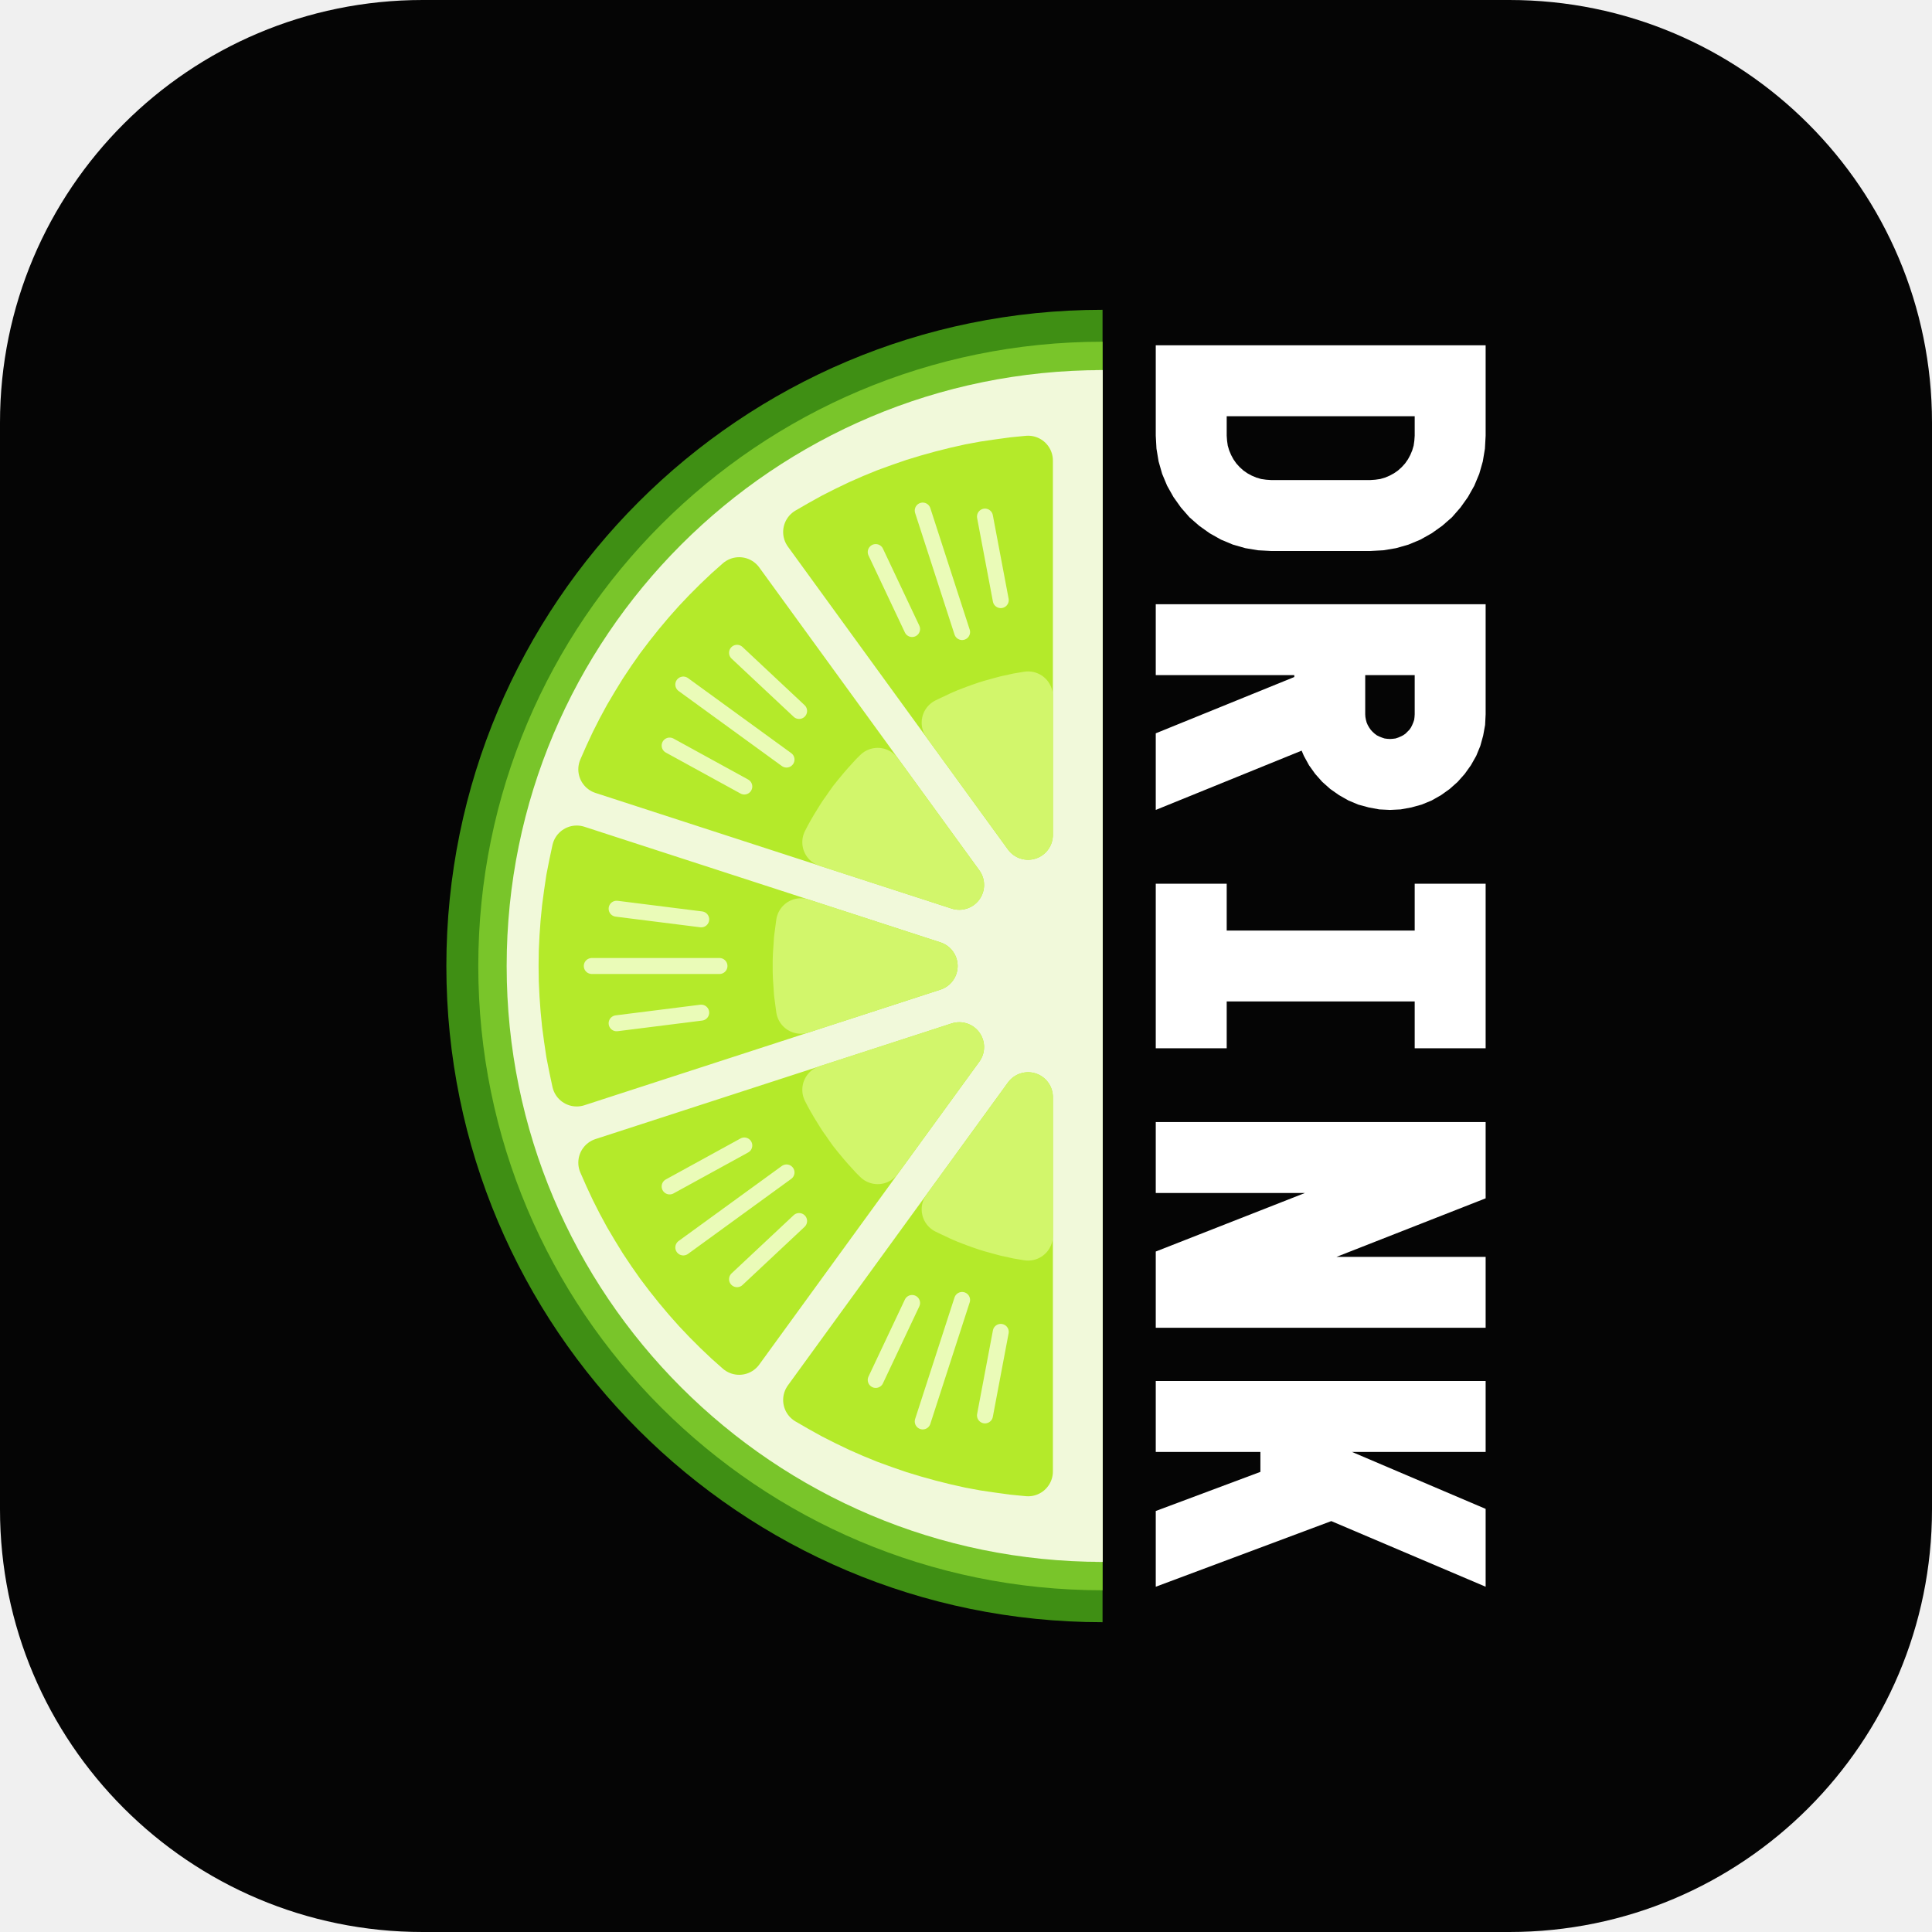
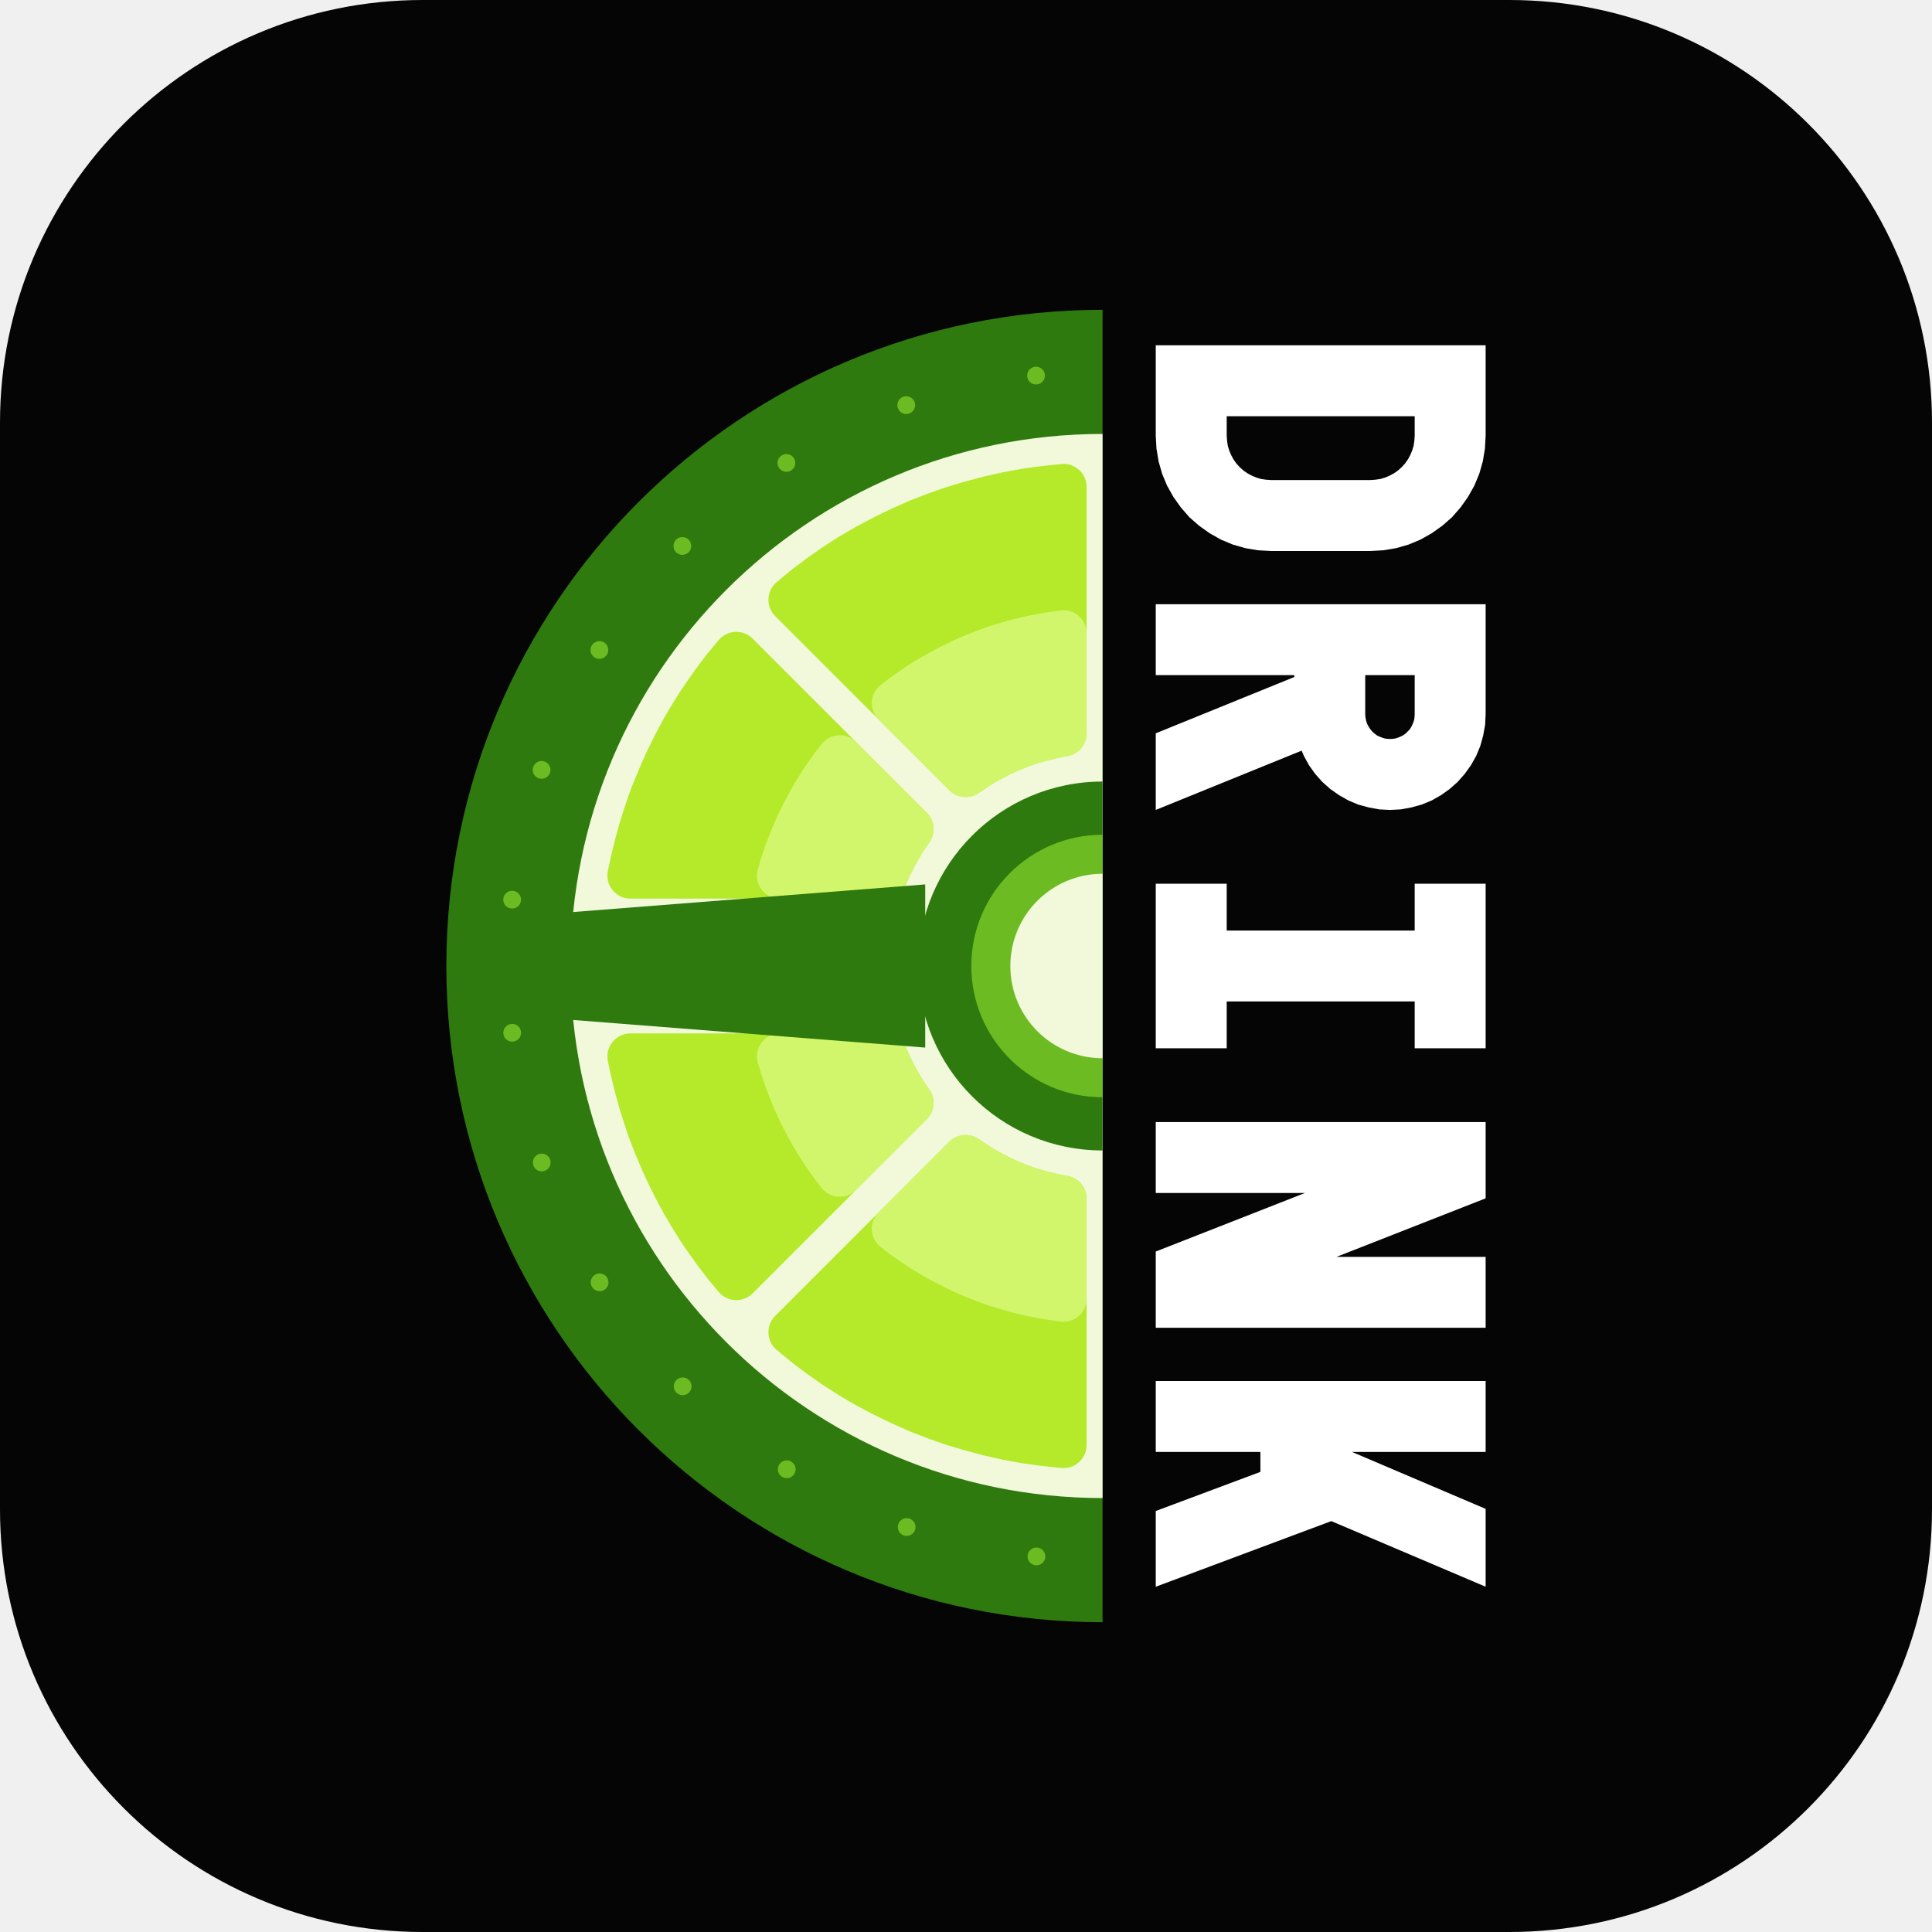
<svg xmlns="http://www.w3.org/2000/svg" viewBox="0 0 512 512" width="512" height="512">
  <rect width="512" height="512" rx="112" fill="#050505" />
  <g transform="translate(21.00 21.00) scale(0.47)">
-     <path fill="#3F8F14" d="M577,130A370 370 0 0 0 577,870Z" />
-     <path fill="#79C52A" d="M577,148A352 352 0 0 0 577,852Z" />
-     <path fill="#F1F9DA" d="M577,164A336 336 0 0 0 577,836Z" />
-     <path fill="#B4EA2A" stroke="#B4EA2A" stroke-width="28" stroke-linejoin="round" d="M535,426.1L535,215L526.8,215.8L518.7,216.9L510.5,218.1L502.4,219.6L494.4,221.4L486.4,223.4L478.5,225.6L470.6,228L462.8,230.7L455.1,233.5L447.5,236.6L440,239.9L432.5,243.5L425.2,247.2L418,251.2L410.9,255.3ZM496.2,454.3L372.1,283.5L365.9,289L359.9,294.7L354.1,300.5L348.5,306.4L343,312.6L337.7,318.9L332.6,325.3L327.6,331.9L322.9,338.6L318.3,345.5L314,352.5L309.8,359.6L305.9,366.8L302.2,374.1L298.7,381.6L295.4,389.1ZM481.3,500L280.5,434.8L278.8,442.8L277.2,450.9L276,459L274.9,467.2L274.1,475.3L273.5,483.6L273.1,491.8L273,500L273.1,508.2L273.5,516.4L274.1,524.7L274.9,532.8L276,541L277.2,549.1L278.8,557.2L280.5,565.2ZM496.2,545.7L295.4,610.9L298.7,618.4L302.2,625.9L305.9,633.2L309.8,640.4L314,647.5L318.3,654.5L322.9,661.4L327.6,668.1L332.6,674.7L337.7,681.1L343,687.4L348.5,693.6L354.1,699.5L359.9,705.3L365.9,711L372.1,716.5ZM535,573.9L410.9,744.7L418,748.8L425.2,752.8L432.5,756.5L440,760.1L447.5,763.4L455.1,766.5L462.8,769.3L470.6,772L478.5,774.4L486.4,776.6L494.4,778.6L502.4,780.4L510.5,781.9L518.7,783.1L526.8,784.2L535,785Z" />
-     <path fill="#D2F66B" stroke="#D2F66B" stroke-width="28" stroke-linejoin="round" d="M535,426.1L535,347.9L532,348.4L529,348.9L526.1,349.6L523.1,350.2L520.1,351L517.2,351.8L514.3,352.6L511.4,353.5L508.5,354.5L505.7,355.5L502.8,356.6L500,357.7L497.2,358.9L494.5,360.2L491.7,361.5L489,362.8ZM496.2,454.3L450.2,391L448,393.2L446,395.4L443.9,397.7L441.9,400L440,402.3L438.1,404.6L436.2,407L434.4,409.5L432.7,412L430.9,414.5L429.3,417L427.7,419.6L426.1,422.2L424.6,424.8L423.1,427.5L421.7,430.2ZM481.3,500L406.9,475.8L406.5,478.8L406.1,481.8L405.7,484.8L405.5,487.9L405.3,490.9L405.1,493.9L405,497L405,500L405,503L405.1,506.1L405.3,509.1L405.5,512.1L405.7,515.2L406.1,518.2L406.5,521.2L406.9,524.2ZM496.2,545.7L421.7,569.8L423.1,572.5L424.6,575.2L426.1,577.8L427.7,580.4L429.3,583L430.9,585.5L432.7,588L434.4,590.5L436.2,593L438.1,595.4L440,597.7L441.9,600L443.9,602.3L446,604.6L448,606.8L450.2,609ZM535,573.9L489,637.2L491.7,638.5L494.5,639.8L497.2,641.1L500,642.3L502.8,643.4L505.7,644.5L508.5,645.5L511.4,646.5L514.3,647.4L517.2,648.2L520.1,649L523.1,649.8L526.1,650.4L529,651.1L532,651.6L535,652.1Z" />
-     <path fill="none" stroke="#EAFBB8" stroke-width="9" stroke-linecap="round" d="M519.6,293.7L510.7,246.6M497.8,311.7L475.6,243.2M469.6,310L449.1,266.6M405.9,356.2L370.9,323.4M398.8,383.6L340.6,341.3M375,398.8L332.9,375.7M350.7,473.7L303,467.7M361,500L289,500M350.7,526.3L303,532.3M375,601.2L332.9,624.3M398.8,616.4L340.6,658.7M405.9,643.8L370.9,676.6M469.6,690L449.1,733.4M497.8,688.3L475.6,756.8M519.6,706.3L510.7,753.4" />
-     <rect x="573" y="164" width="4" height="672" fill="#F1F9DA" />
+     <path fill="#2F7A0E" d="M577,130A370 370 0 0 0 577,870Z" />
+     <path fill="none" stroke="#6DBB22" stroke-width="10" stroke-linecap="round" stroke-dasharray="0 75.2" stroke-dashoffset="-37.6" d="M577,165A335 335 0 0 0 577,835" />
+     <path fill="#F1F9DA" d="M577,200A300 300 0 0 0 577,800Z" />
+     <path fill="#B4EA2A" stroke="#B4EA2A" stroke-width="26" stroke-linejoin="round" d="M555,229.9L544.5,231L534.1,232.4L523.7,234.3L513.4,236.6L503.2,239.3L493.1,242.3L483.1,245.8L473.3,249.6L463.6,253.9L454.1,258.5L444.8,263.4L435.7,268.7L426.8,274.4L418.2,280.4L409.7,286.8L401.6,293.5L499.8,391.7L502.9,389.6L506.1,387.5L509.3,385.5L512.5,383.7L515.9,381.9L519.2,380.2L522.6,378.6L526.1,377.1L529.6,375.7L533.1,374.4L536.7,373.2L540.3,372.2L544,371.2L547.6,370.3L551.3,369.5L555,368.8ZM370.5,324.6L364.9,331.3L359.6,338.2L354.5,345.3L349.6,352.5L345,359.9L340.6,367.4L336.5,375.1L332.6,382.9L329,390.8L325.6,398.9L322.4,407L319.6,415.3L317,423.6L314.7,432L312.6,440.5L310.8,449L454.2,449L454.9,447.3L455.7,445.6L456.4,443.8L457.2,442.2L458.1,440.5L458.9,438.8L459.8,437.1L460.7,435.5L461.6,433.9L462.6,432.2L463.5,430.6L464.5,429L465.5,427.5L466.6,425.9L467.6,424.3L468.7,422.8ZM310.8,551L312.6,559.5L314.7,568L317,576.4L319.6,584.7L322.4,593L325.6,601.1L329,609.2L332.6,617.1L336.5,624.9L340.6,632.6L345,640.1L349.6,647.5L354.5,654.7L359.6,661.8L364.9,668.7L370.5,675.4L468.7,577.2L467.6,575.7L466.6,574.1L465.5,572.5L464.5,571L463.5,569.4L462.6,567.8L461.6,566.1L460.7,564.5L459.8,562.9L458.9,561.2L458.1,559.5L457.2,557.8L456.4,556.2L455.7,554.4L454.9,552.7L454.2,551ZM401.6,706.5L409.7,713.2L418.2,719.6L426.8,725.6L435.7,731.3L444.8,736.6L454.1,741.5L463.6,746.1L473.3,750.4L483.1,754.2L493.1,757.7L503.2,760.7L513.4,763.4L523.7,765.7L534.1,767.6L544.5,769L555,770.1L555,631.2L551.3,630.5L547.6,629.7L544,628.8L540.3,627.8L536.7,626.8L533.1,625.6L529.6,624.3L526.1,622.9L522.6,621.4L519.2,619.8L515.9,618.1L512.5,616.3L509.3,614.5L506.1,612.5L502.9,610.4L499.8,608.3Z" />
+     <path fill="#D2F66B" stroke="#D2F66B" stroke-width="26" stroke-linejoin="round" d="M555,312.4L548.5,313.3L542.1,314.4L535.7,315.7L529.4,317.2L523.1,319L516.9,320.9L510.8,323.1L504.7,325.5L498.7,328.1L492.9,330.9L487.1,333.9L481.4,337.1L475.8,340.5L470.4,344.1L465.1,347.8L459.9,351.8L499.8,391.7L502.9,389.6L506.1,387.5L509.3,385.5L512.5,383.7L515.9,381.9L519.2,380.2L522.6,378.6L526.1,377.1L529.6,375.7L533.1,374.4L536.7,373.2L540.3,372.2L544,371.2L547.6,370.3L551.3,369.5L555,368.8ZM428.8,382.9L425.9,386.6L423.2,390.4L420.5,394.2L418,398.1L415.5,402.1L413.1,406.1L410.9,410.2L408.7,414.3L406.6,418.5L404.7,422.7L402.8,427L401.1,431.3L399.4,435.7L397.9,440.1L396.5,444.5L395.1,449L454.2,449L454.9,447.3L455.7,445.6L456.4,443.8L457.2,442.2L458.1,440.5L458.9,438.8L459.8,437.1L460.7,435.5L461.6,433.9L462.6,432.2L463.5,430.6L464.5,429L465.5,427.5L466.6,425.9L467.6,424.3L468.7,422.8ZM395.1,551L396.5,555.5L397.9,559.9L399.4,564.3L401.1,568.7L402.8,573L404.7,577.3L406.6,581.5L408.7,585.7L410.9,589.8L413.1,593.9L415.5,597.9L418,601.9L420.5,605.8L423.2,609.6L425.9,613.4L428.8,617.1L468.7,577.2L467.6,575.7L466.6,574.1L465.5,572.5L464.5,571L463.5,569.4L462.6,567.8L461.6,566.1L460.7,564.5L459.8,562.9L458.9,561.2L458.1,559.5L457.2,557.8L456.4,556.2L455.7,554.4L454.9,552.7L454.2,551ZM459.9,648.2L465.1,652.2L470.4,655.9L475.8,659.5L481.4,662.9L487.1,666.1L492.9,669.1L498.7,671.9L504.7,674.5L510.8,676.9L516.9,679.1L523.1,681L529.4,682.8L535.7,684.3L542.1,685.6L548.5,686.7L555,687.6L555,631.2L551.3,630.5L547.6,629.7L544,628.8L540.3,627.8L536.7,626.8L533.1,625.6L529.6,624.3L526.1,622.9L522.6,621.4L519.2,619.8L515.9,618.1L512.5,616.3L509.3,614.5L506.1,612.5L502.9,610.4L499.8,608.3Z" />
+     <path fill="#2F7A0E" d="M273,470L477,454L477,546L273,530Z" />
+     <path fill="#2F7A0E" d="M577,396A104 104 0 0 0 577,604Z" />
+     <path fill="#6DBB22" d="M577,426A74 74 0 0 0 577,574Z" />
+     <path fill="#F1F9DA" d="M577,448A52 52 0 0 0 577,552Z" />
    <path fill="#FFFFFF" d="M793,150L793,201L792.6,208.3L791.4,215.5L789.4,222.5L786.6,229.2L783,235.6L778.8,241.5L774,247L768.5,251.8L762.6,256L756.2,259.6L749.5,262.4L742.5,264.4L735.3,265.6L728,266L672,266L664.7,265.6L657.5,264.4L650.5,262.4L643.8,259.6L637.4,256L631.5,251.8L626,247L621.2,241.5L617,235.6L613.4,229.2L610.6,222.5L608.6,215.5L607.4,208.3L607,201L607,150ZM647,190L647,201L647.2,203.8L647.6,206.6L648.4,209.3L649.5,211.9L650.8,214.3L652.4,216.6L654.3,218.7L656.4,220.6L658.7,222.2L661.1,223.5L663.7,224.6L666.4,225.4L669.2,225.8L672,226L728,226L730.8,225.8L733.6,225.4L736.3,224.6L738.9,223.5L741.3,222.2L743.6,220.6L745.7,218.7L747.6,216.6L749.2,214.3L750.5,211.9L751.6,209.3L752.4,206.6L752.8,203.8L753,201L753,190ZM793,296L793,336L607,336L607,296ZM793,296L793,358.1L792.7,364.1L791.6,370.1L790,375.9L787.7,381.5L784.7,386.8L781.2,391.7L777.2,396.2L772.7,400.2L767.8,403.7L762.5,406.7L756.9,409L751.1,410.6L745.1,411.7L739.1,412L739.1,412L733,411.7L727.1,410.6L721.2,409L715.7,406.7L710.4,403.7L705.4,400.2L700.9,396.2L696.9,391.7L693.4,386.8L690.5,381.5L688.1,375.9L686.5,370.1L685.5,364.1L685.1,358.1L685.1,296ZM725.1,336L725.1,358.1L725.2,359.6L725.5,361.2L725.9,362.7L726.5,364.1L727.3,365.5L728.2,366.8L729.2,367.9L730.4,369L731.6,369.9L733,370.6L734.5,371.2L736,371.7L737.5,371.9L739.1,372L739.1,372L740.6,371.9L742.2,371.7L743.7,371.2L745.1,370.6L746.5,369.9L747.8,369L748.9,367.9L750,366.8L750.9,365.5L751.6,364.1L752.2,362.7L752.7,361.2L752.9,359.6L753,358.1L753,336ZM725.1,320.8L725.1,364L607,412L607,368.8ZM647,453.6L647,546.4L607,546.4L607,453.6ZM793,453.6L793,546.4L753,546.4L753,453.6ZM793,480L793,520L607,520L607,480ZM793,588L793,628L607,628L607,588ZM793,664L793,704L607,704L607,664ZM793,588L793,631L607,704L607,661ZM793,734L793,774L607,774L607,734ZM793,806.1L793,850L666,796L666,752ZM709.7,768.9L709.7,811.6L607,850L607,807.3Z" />
  </g>
</svg>
